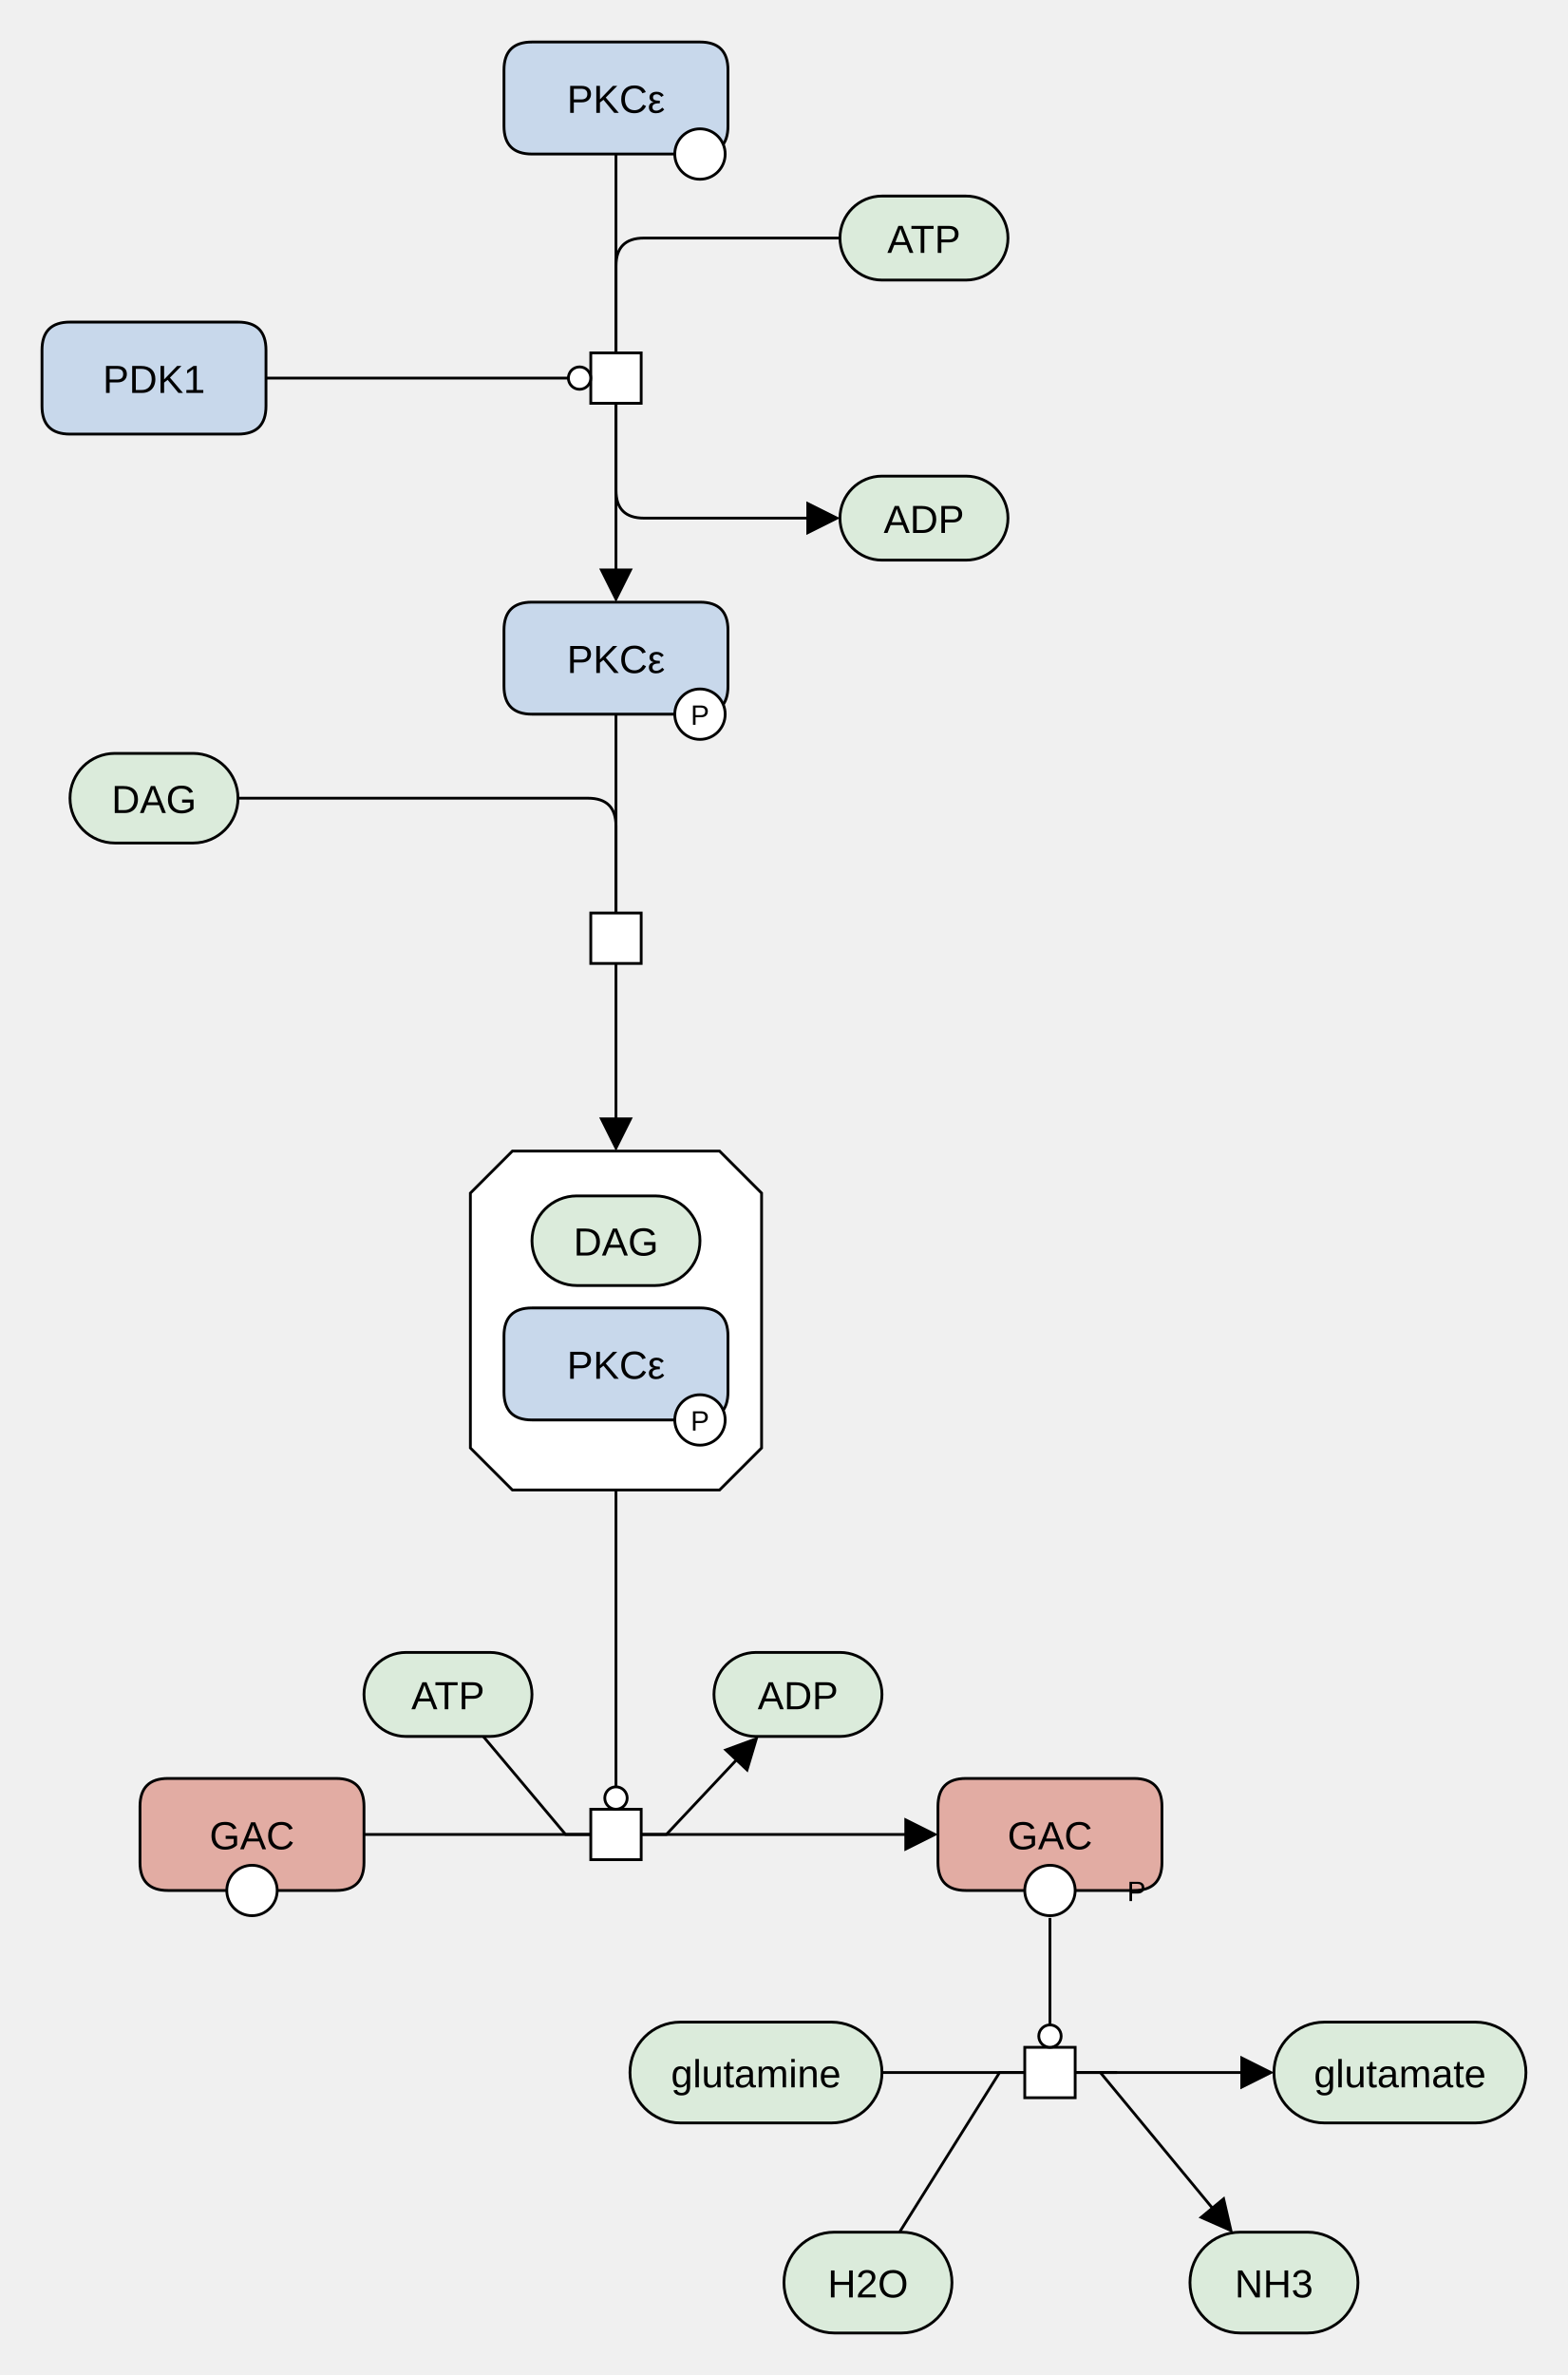
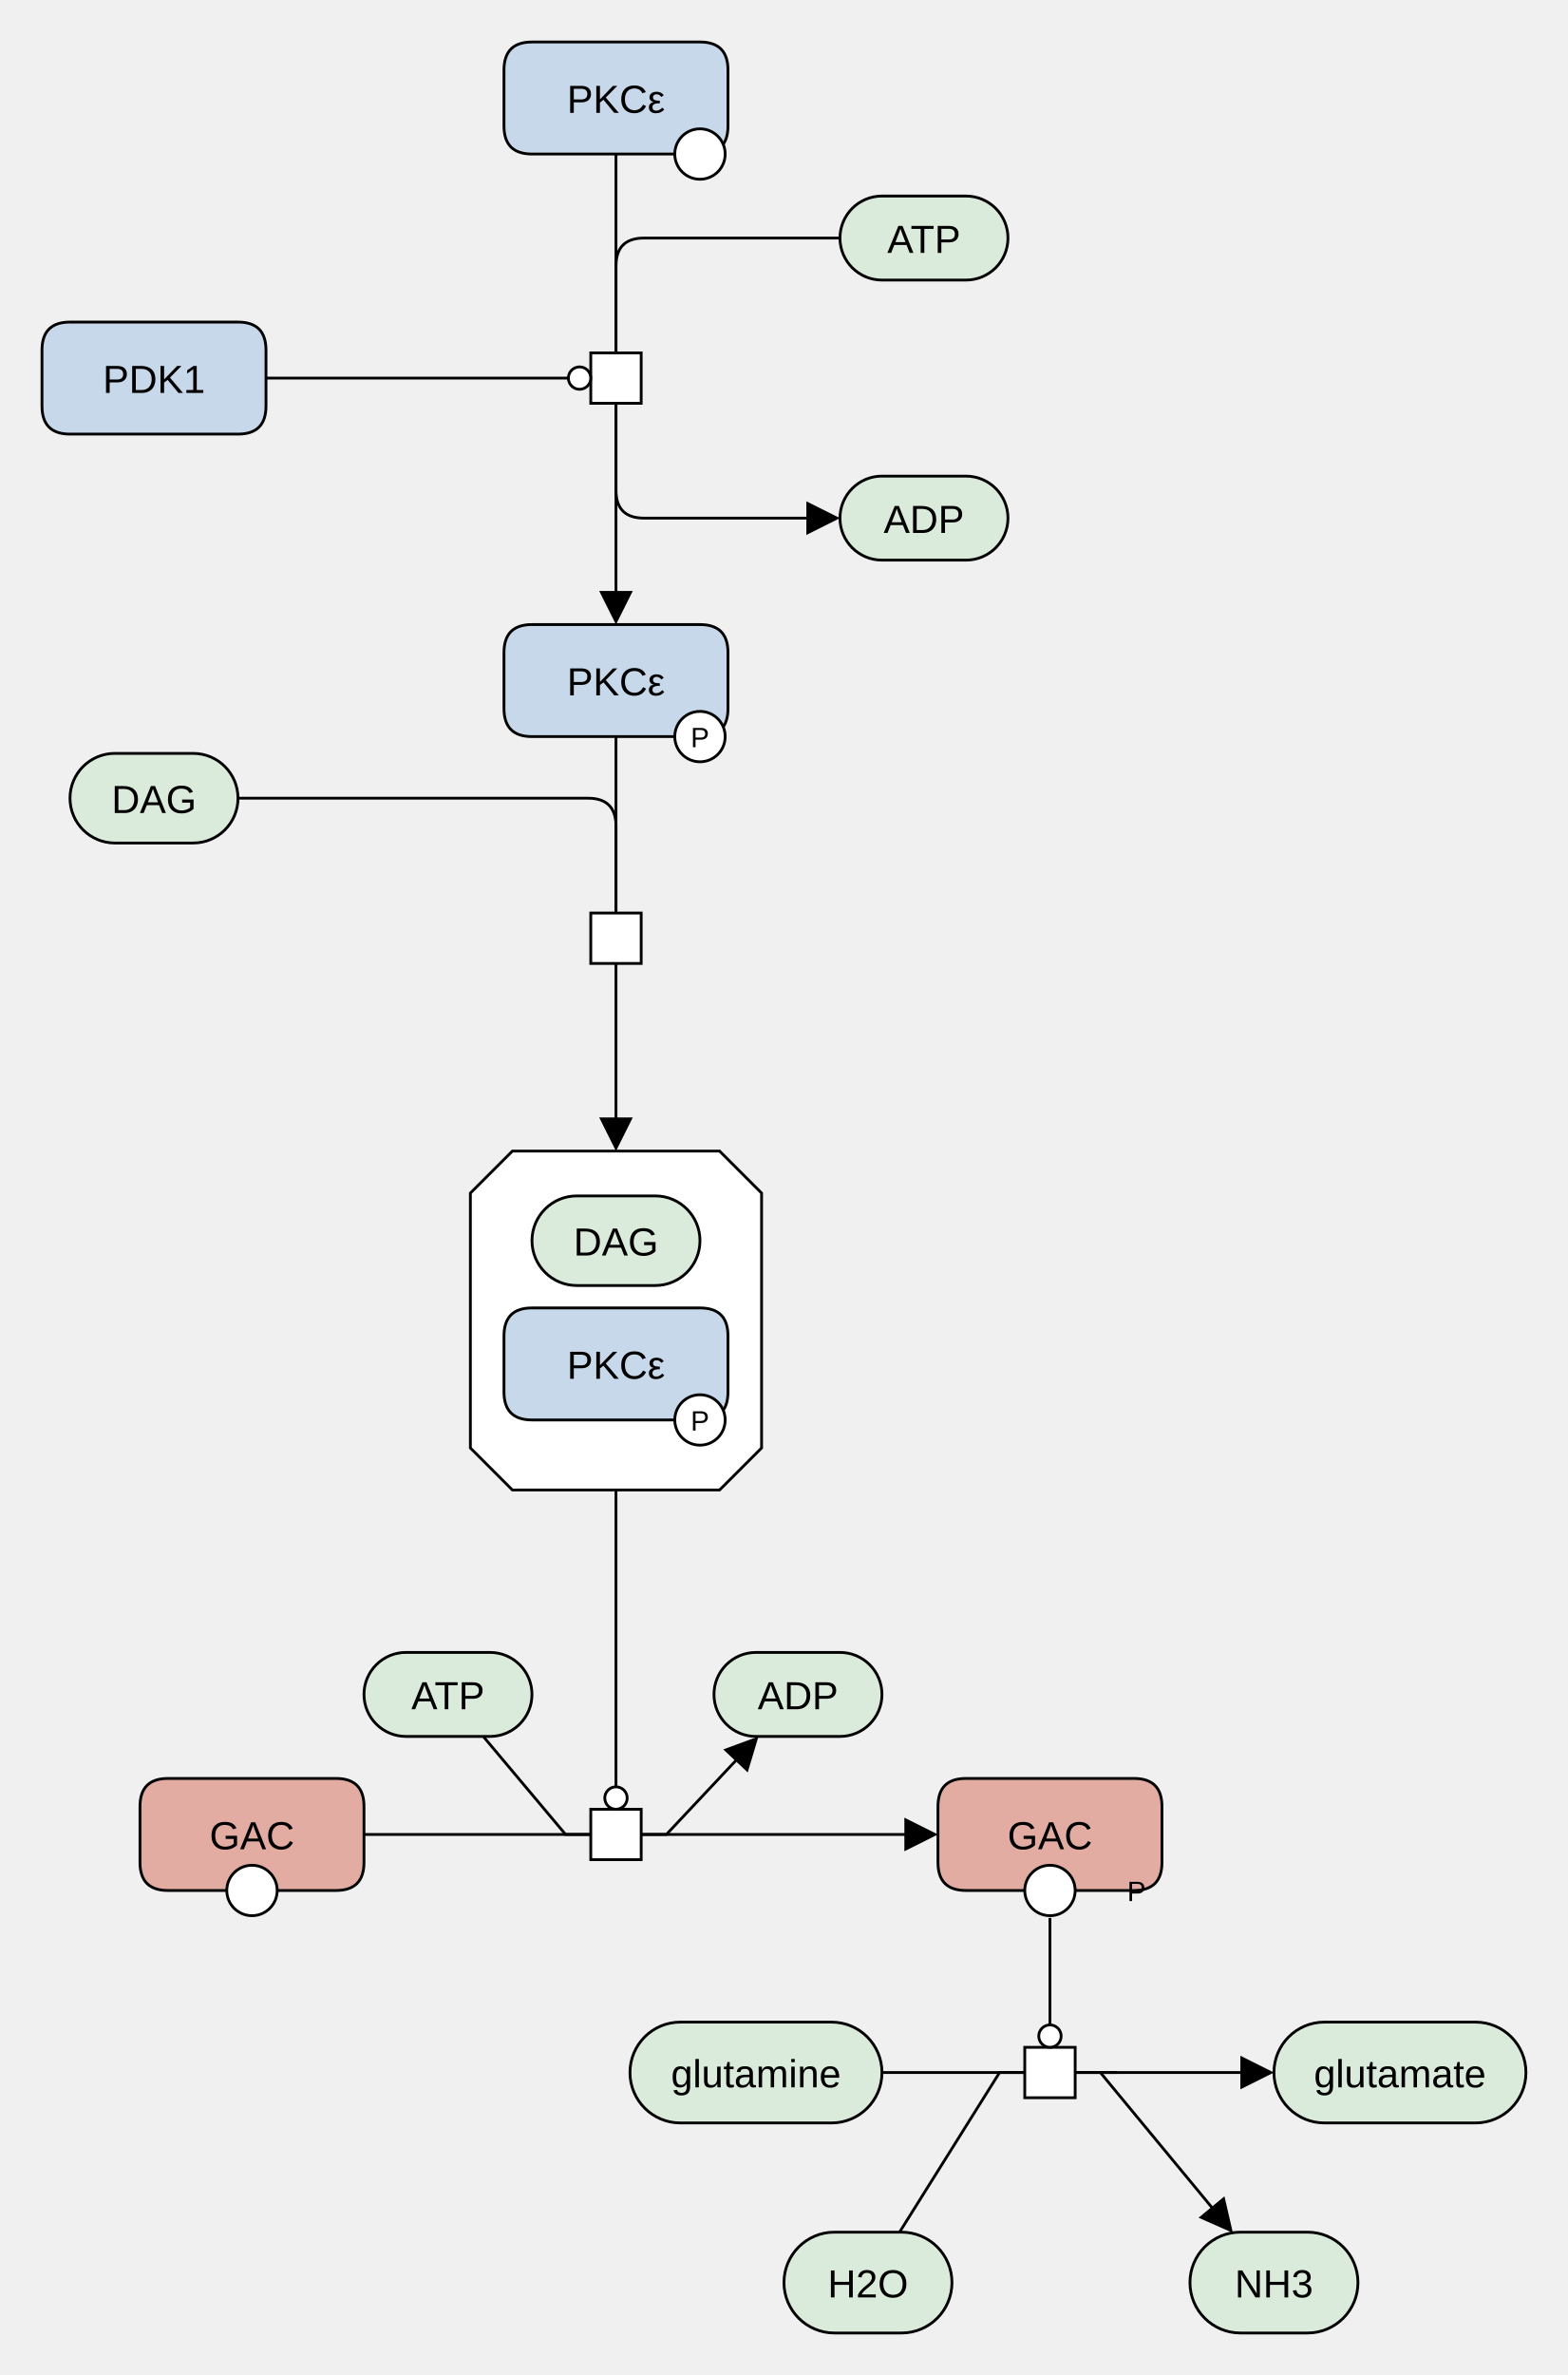
<svg xmlns="http://www.w3.org/2000/svg" width="560" height="848" viewBox="0 0 560 848" stroke-linecap="butt" stroke-miterlimit="10">
  <g transform="translate(-125,265)">
    <path d="M308 146 L382 146 L397 161 L397 252 L382 267 L308 267 L293 252 L293 161 Z" fill="#FFFFFF" stroke="none" />
    <path d="M308 146 L382 146 L397 161 L397 252 L382 267 L308 267 L293 252 L293 161 Z" fill="none" stroke="#000000" />
    <path d="M315 178 C315 169.163 322.163 162 331 162 L359 162 C367.837 162 375 169.163 375 178 L375 178 C375 186.837 367.837 194 359 194 L331 194 C322.163 194 315 186.837 315 178 Z" fill="#DBEBDB" stroke="none" />
    <path d="M315 178 C315 169.163 322.163 162 331 162 L359 162 C367.837 162 375 169.163 375 178 L375 178 C375 186.837 367.837 194 359 194 L331 194 C322.163 194 315 186.837 315 178 Z" fill="none" stroke="#000000" />
    <text x="345" y="183.291" text-anchor="middle" font-family="'Dialog', Arial, Helvetica, sans-serif" font-size="14" fill="#000000" stroke="none" xml:space="preserve">DAG</text>
    <path d="M305 212 Q305 202 315 202 L375 202 Q385 202 385 212 L385 232 Q385 242 375 242 L315 242 Q305 242 305 232 Z" fill="#C8D8EB" stroke="none" />
    <path d="M305 212 Q305 202 315 202 L375 202 Q385 202 385 212 L385 232 Q385 242 375 242 L315 242 Q305 242 305 232 Z" fill="none" stroke="#000000" />
    <text x="345" y="227.291" text-anchor="middle" font-family="'Dialog', Arial, Helvetica, sans-serif" font-size="14" fill="#000000" stroke="none" xml:space="preserve">PKCε</text>
    <path d="M366 242 C366 237.029 370.029 233 375 233 L375 233 C379.971 233 384 237.029 384 242 L384 242 C384 246.971 379.971 251 375 251 L375 251 C370.029 251 366 246.971 366 242 Z" fill="#FFFFFF" stroke="none" />
    <path d="M366 242 C366 237.029 370.029 233 375 233 L375 233 C379.971 233 384 237.029 384 242 L384 242 C384 246.971 379.971 251 375 251 L375 251 C370.029 251 366 246.971 366 242 Z" fill="none" stroke="#000000" />
    <text x="375" y="245.78" text-anchor="middle" font-family="'Dialog', Arial, Helvetica, sans-serif" font-size="10" fill="#000000" stroke="none" xml:space="preserve">P</text>
    <path d="M150 20 C150 11.163 157.163 4 166 4 L194 4 C202.837 4 210 11.163 210 20 L210 20 C210 28.837 202.837 36 194 36 L166 36 C157.163 36 150 28.837 150 20 Z" fill="#DBEBDB" stroke="none" />
    <path d="M150 20 C150 11.163 157.163 4 166 4 L194 4 C202.837 4 210 11.163 210 20 L210 20 C210 28.837 202.837 36 194 36 L166 36 C157.163 36 150 28.837 150 20 Z" fill="none" stroke="#000000" />
    <text x="180" y="25.291" text-anchor="middle" font-family="'Dialog', Arial, Helvetica, sans-serif" font-size="14" fill="#000000" stroke="none" xml:space="preserve">DAG</text>
    <path d="M336 61 L354 61 L354 79 L336 79 Z" fill="#FFFFFF" stroke="none" />
    <path d="M336 61 L354 61 L354 79 L336 79 Z" fill="none" stroke="#000000" />
-     <path d="M305 -40 Q305 -50 315 -50 L375 -50 Q385 -50 385 -40 L385 -20 Q385 -10 375 -10 L315 -10 Q305 -10 305 -20 Z" fill="#C8D8EB" stroke="none" />
-     <path d="M305 -40 Q305 -50 315 -50 L375 -50 Q385 -50 385 -40 L385 -20 Q385 -10 375 -10 L315 -10 Q305 -10 305 -20 Z" fill="none" stroke="#000000" />
-     <text x="345" y="-24.709" text-anchor="middle" font-family="'Dialog', Arial, Helvetica, sans-serif" font-size="14" fill="#000000" stroke="none" xml:space="preserve">PKCε</text>
-     <path d="M366 -10 C366 -14.971 370.029 -19 375 -19 L375 -19 C379.971 -19 384 -14.971 384 -10 L384 -10 C384 -5.029 379.971 -1 375 -1 L375 -1 C370.029 -1 366 -5.029 366 -10 Z" fill="#FFFFFF" stroke="none" />
-     <path d="M366 -10 C366 -14.971 370.029 -19 375 -19 L375 -19 C379.971 -19 384 -14.971 384 -10 L384 -10 C384 -5.029 379.971 -1 375 -1 L375 -1 C370.029 -1 366 -5.029 366 -10 Z" fill="none" stroke="#000000" />
-     <text x="375" y="-6.221" text-anchor="middle" font-family="'Dialog', Arial, Helvetica, sans-serif" font-size="10" fill="#000000" stroke="none" xml:space="preserve">P</text>
+     <path d="M305 -32 Q305 -42 315 -42 L375 -42 Q385 -42 385 -32 L385 -12 Q385 -2 375 -2 L315 -2 Q305 -2 305 -12 Z" fill="#C8D8EB" stroke="none" />
+     <path d="M305 -32 Q305 -42 315 -42 L375 -42 Q385 -42 385 -32 L385 -12 Q385 -2 375 -2 L315 -2 Q305 -2 305 -12 Z" fill="none" stroke="#000000" />
+     <text x="345" y="-16.709" text-anchor="middle" font-family="'Dialog', Arial, Helvetica, sans-serif" font-size="14" fill="#000000" stroke="none" xml:space="preserve">PKCε</text>
+     <path d="M366 -2 C366 -6.971 370.029 -11 375 -11 L375 -11 C379.971 -11 384 -6.971 384 -2 L384 -2 C384 2.971 379.971 7 375 7 L375 7 C370.029 7 366 2.971 366 -2 Z" fill="#FFFFFF" stroke="none" />
+     <path d="M366 -2 C366 -6.971 370.029 -11 375 -11 L375 -11 C379.971 -11 384 -6.971 384 -2 L384 -2 C384 2.971 379.971 7 375 7 L375 7 C370.029 7 366 2.971 366 -2 Z" fill="none" stroke="#000000" />
+     <text x="375" y="1.78" text-anchor="middle" font-family="'Dialog', Arial, Helvetica, sans-serif" font-size="10" fill="#000000" stroke="none" xml:space="preserve">P</text>
    <path d="M425 -80 C425 -88.284 431.716 -95 440 -95 L470 -95 C478.284 -95 485 -88.284 485 -80 L485 -80 C485 -71.716 478.284 -65 470 -65 L440 -65 C431.716 -65 425 -71.716 425 -80 Z" fill="#DBEBDB" stroke="none" />
    <path d="M425 -80 C425 -88.284 431.716 -95 440 -95 L470 -95 C478.284 -95 485 -88.284 485 -80 L485 -80 C485 -71.716 478.284 -65 470 -65 L440 -65 C431.716 -65 425 -71.716 425 -80 Z" fill="none" stroke="#000000" />
    <text x="455" y="-74.709" text-anchor="middle" font-family="'Dialog', Arial, Helvetica, sans-serif" font-size="14" fill="#000000" stroke="none" xml:space="preserve">ADP</text>
    <path d="M425 -180 C425 -188.285 431.716 -195 440 -195 L470 -195 C478.284 -195 485 -188.285 485 -180 L485 -180 C485 -171.715 478.284 -165 470 -165 L440 -165 C431.716 -165 425 -171.715 425 -180 Z" fill="#DBEBDB" stroke="none" />
    <path d="M425 -180 C425 -188.285 431.716 -195 440 -195 L470 -195 C478.284 -195 485 -188.285 485 -180 L485 -180 C485 -171.715 478.284 -165 470 -165 L440 -165 C431.716 -165 425 -171.715 425 -180 Z" fill="none" stroke="#000000" />
    <text x="455" y="-174.709" text-anchor="middle" font-family="'Dialog', Arial, Helvetica, sans-serif" font-size="14" fill="#000000" stroke="none" xml:space="preserve">ATP</text>
    <path d="M140 -140 Q140 -150 150 -150 L210 -150 Q220 -150 220 -140 L220 -120 Q220 -110 210 -110 L150 -110 Q140 -110 140 -120 Z" fill="#C8D8EB" stroke="none" />
    <path d="M140 -140 Q140 -150 150 -150 L210 -150 Q220 -150 220 -140 L220 -120 Q220 -110 210 -110 L150 -110 Q140 -110 140 -120 Z" fill="none" stroke="#000000" />
    <text x="180" y="-124.709" text-anchor="middle" font-family="'Dialog', Arial, Helvetica, sans-serif" font-size="14" fill="#000000" stroke="none" xml:space="preserve">PDK1</text>
    <path d="M336 -139 L354 -139 L354 -121 L336 -121 Z" fill="#FFFFFF" stroke="none" />
    <path d="M336 -139 L354 -139 L354 -121 L336 -121 Z" fill="none" stroke="#000000" />
    <path d="M305 -240 Q305 -250 315 -250 L375 -250 Q385 -250 385 -240 L385 -220 Q385 -210 375 -210 L315 -210 Q305 -210 305 -220 Z" fill="#C8D8EB" stroke="none" />
    <path d="M305 -240 Q305 -250 315 -250 L375 -250 Q385 -250 385 -240 L385 -220 Q385 -210 375 -210 L315 -210 Q305 -210 305 -220 Z" fill="none" stroke="#000000" />
    <text x="345" y="-224.709" text-anchor="middle" font-family="'Dialog', Arial, Helvetica, sans-serif" font-size="14" fill="#000000" stroke="none" xml:space="preserve">PKCε</text>
    <path d="M366 -210 C366 -214.971 370.029 -219 375 -219 L375 -219 C379.971 -219 384 -214.971 384 -210 L384 -210 C384 -205.029 379.971 -201 375 -201 L375 -201 C370.029 -201 366 -205.029 366 -210 Z" fill="#FFFFFF" stroke="none" />
    <path d="M366 -210 C366 -214.971 370.029 -219 375 -219 L375 -219 C379.971 -219 384 -214.971 384 -210 L384 -210 C384 -205.029 379.971 -201 375 -201 L375 -201 C370.029 -201 366 -205.029 366 -210 Z" fill="none" stroke="#000000" />
    <path d="M175 380 Q175 370 185 370 L245 370 Q255 370 255 380 L255 400 Q255 410 245 410 L185 410 Q175 410 175 400 Z" fill="#E2ACA3" stroke="none" />
    <path d="M175 380 Q175 370 185 370 L245 370 Q255 370 255 380 L255 400 Q255 410 245 410 L185 410 Q175 410 175 400 Z" fill="none" stroke="#000000" />
    <text x="215" y="395.291" text-anchor="middle" font-family="'Dialog', Arial, Helvetica, sans-serif" font-size="14" fill="#000000" stroke="none" xml:space="preserve">GAC</text>
    <path d="M206 410 C206 405.029 210.029 401 215 401 L215 401 C219.971 401 224 405.029 224 410 L224 410 C224 414.971 219.971 419 215 419 L215 419 C210.029 419 206 414.971 206 410 Z" fill="#FFFFFF" stroke="none" />
    <path d="M206 410 C206 405.029 210.029 401 215 401 L215 401 C219.971 401 224 405.029 224 410 L224 410 C224 414.971 219.971 419 215 419 L215 419 C210.029 419 206 414.971 206 410 Z" fill="none" stroke="#000000" />
    <path d="M350 475 C350 465.059 358.059 457 368 457 L422 457 C431.941 457 440 465.059 440 475 L440 475 C440 484.941 431.941 493 422 493 L368 493 C358.059 493 350 484.941 350 475 Z" fill="#DBEBDB" stroke="none" />
    <path d="M350 475 C350 465.059 358.059 457 368 457 L422 457 C431.941 457 440 465.059 440 475 L440 475 C440 484.941 431.941 493 422 493 L368 493 C358.059 493 350 484.941 350 475 Z" fill="none" stroke="#000000" />
    <text x="395" y="480.291" text-anchor="middle" font-family="'Dialog', Arial, Helvetica, sans-serif" font-size="14" fill="#000000" stroke="none" xml:space="preserve">glutamine</text>
    <path d="M405 550 C405 540.059 413.059 532 423 532 L447 532 C456.941 532 465 540.059 465 550 L465 550 C465 559.941 456.941 568 447 568 L423 568 C413.059 568 405 559.941 405 550 Z" fill="#DBEBDB" stroke="none" />
    <path d="M405 550 C405 540.059 413.059 532 423 532 L447 532 C456.941 532 465 540.059 465 550 L465 550 C465 559.941 456.941 568 447 568 L423 568 C413.059 568 405 559.941 405 550 Z" fill="none" stroke="#000000" />
    <text x="435" y="555.291" text-anchor="middle" font-family="'Dialog', Arial, Helvetica, sans-serif" font-size="14" fill="#000000" stroke="none" xml:space="preserve">H2O</text>
    <path d="M580 475 C580 465.059 588.059 457 598 457 L652 457 C661.941 457 670 465.059 670 475 L670 475 C670 484.941 661.941 493 652 493 L598 493 C588.059 493 580 484.941 580 475 Z" fill="#DBEBDB" stroke="none" />
    <path d="M580 475 C580 465.059 588.059 457 598 457 L652 457 C661.941 457 670 465.059 670 475 L670 475 C670 484.941 661.941 493 652 493 L598 493 C588.059 493 580 484.941 580 475 Z" fill="none" stroke="#000000" />
    <text x="625" y="480.291" text-anchor="middle" font-family="'Dialog', Arial, Helvetica, sans-serif" font-size="14" fill="#000000" stroke="none" xml:space="preserve">glutamate</text>
    <path d="M550 550 C550 540.059 558.059 532 568 532 L592 532 C601.941 532 610 540.059 610 550 L610 550 C610 559.941 601.941 568 592 568 L568 568 C558.059 568 550 559.941 550 550 Z" fill="#DBEBDB" stroke="none" />
    <path d="M550 550 C550 540.059 558.059 532 568 532 L592 532 C601.941 532 610 540.059 610 550 L610 550 C610 559.941 601.941 568 592 568 L568 568 C558.059 568 550 559.941 550 550 Z" fill="none" stroke="#000000" />
    <text x="580" y="555.291" text-anchor="middle" font-family="'Dialog', Arial, Helvetica, sans-serif" font-size="14" fill="#000000" stroke="none" xml:space="preserve">NH3</text>
    <path d="M460 380 Q460 370 470 370 L530 370 Q540 370 540 380 L540 400 Q540 410 530 410 L470 410 Q460 410 460 400 Z" fill="#E2ACA3" stroke="none" />
    <path d="M460 380 Q460 370 470 370 L530 370 Q540 370 540 380 L540 400 Q540 410 530 410 L470 410 Q460 410 460 400 Z" fill="none" stroke="#000000" />
    <text x="500" y="395.291" text-anchor="middle" font-family="'Dialog', Arial, Helvetica, sans-serif" font-size="14" fill="#000000" stroke="none" xml:space="preserve">GAC</text>
    <path d="M491 410 C491 405.029 495.029 401 500 401 L500 401 C504.971 401 509 405.029 509 410 L509 410 C509 414.971 504.971 419 500 419 L500 419 C495.029 419 491 414.971 491 410 Z" fill="#FFFFFF" stroke="none" />
    <path d="M491 410 C491 405.029 495.029 401 500 401 L500 401 C504.971 401 509 405.029 509 410 L509 410 C509 414.971 504.971 419 500 419 L500 419 C495.029 419 491 414.971 491 410 Z" fill="none" stroke="#000000" />
    <text x="534.233" y="413.779" text-anchor="end" font-family="'Dialog', Arial, Helvetica, sans-serif" font-size="10" fill="#000000" stroke="none" xml:space="preserve">P</text>
    <path d="M491 466 L509 466 L509 484 L491 484 Z" fill="#FFFFFF" stroke="none" />
    <path d="M491 466 L509 466 L509 484 L491 484 Z" fill="none" stroke="#000000" />
    <path d="M255 340 C255 331.716 261.716 325 270 325 L300 325 C308.284 325 315 331.716 315 340 L315 340 C315 348.284 308.284 355 300 355 L270 355 C261.716 355 255 348.284 255 340 Z" fill="#DBEBDB" stroke="none" />
    <path d="M255 340 C255 331.716 261.716 325 270 325 L300 325 C308.284 325 315 331.716 315 340 L315 340 C315 348.284 308.284 355 300 355 L270 355 C261.716 355 255 348.284 255 340 Z" fill="none" stroke="#000000" />
    <text x="285" y="345.291" text-anchor="middle" font-family="'Dialog', Arial, Helvetica, sans-serif" font-size="14" fill="#000000" stroke="none" xml:space="preserve">ATP</text>
    <path d="M336 381 L354 381 L354 399 L336 399 Z" fill="#FFFFFF" stroke="none" />
    <path d="M336 381 L354 381 L354 399 L336 399 Z" fill="none" stroke="#000000" />
    <path d="M380 340 C380 331.716 386.716 325 395 325 L425 325 C433.284 325 440 331.716 440 340 L440 340 C440 348.284 433.284 355 425 355 L395 355 C386.716 355 380 348.284 380 340 Z" fill="#DBEBDB" stroke="none" />
    <path d="M380 340 C380 331.716 386.716 325 395 325 L425 325 C433.284 325 440 331.716 440 340 L440 340 C440 348.284 433.284 355 425 355 L395 355 C386.716 355 380 348.284 380 340 Z" fill="none" stroke="#000000" />
    <text x="410" y="345.291" text-anchor="middle" font-family="'Dialog', Arial, Helvetica, sans-serif" font-size="14" fill="#000000" stroke="none" xml:space="preserve">ADP</text>
-     <path d="M255 390 L327 390 L336 390" fill="none" stroke="#000000" />
-     <path d="M354 390 L363 390 L449 390" fill="none" stroke="#000000" />
+     <path d="M255 390 L336 390" fill="none" stroke="#000000" />
+     <path d="M354 390 L449 390" fill="none" stroke="#000000" />
    <path d="M460 390 L448 396 L448 384 Z" fill="#000000" stroke="none" />
    <path d="M345 267 L345 373" fill="none" stroke="#000000" />
    <circle cx="345" cy="377" r="4" fill="white" stroke="#000000" />
-     <path d="M440 475 L482 475 L491 475" fill="none" stroke="#000000" />
+     <path d="M440 475 L491 475" fill="none" stroke="#000000" />
    <path d="M446.28 532 L482 475 L491 475" fill="none" stroke="#000000" />
-     <path d="M509 475 L518 475 L569 475" fill="none" stroke="#000000" />
+     <path d="M509 475 L569 475" fill="none" stroke="#000000" />
    <path d="M580 475 L568 481 L568 469 Z" fill="#000000" stroke="none" />
    <path d="M509 475 L524 475 L518 475 L558.333 523.79" fill="none" stroke="#000000" />
    <path d="M565.341 532.268 L553.071 526.842 L562.32 519.196 Z" fill="#000000" stroke="none" />
    <path d="M500 419.8 L500 458" fill="none" stroke="#000000" />
    <circle cx="500" cy="462" r="4" fill="white" stroke="#000000" />
    <path d="M297.6 355 L327 390 L336 390" fill="none" stroke="#000000" />
    <path d="M354 390 L363 390 L388.366 363.015" fill="none" stroke="#000000" />
    <path d="M395.9 355 L392.053 367.853 L383.309 359.634 Z" fill="#000000" stroke="none" />
    <path d="M345 -210 L345 -139" fill="none" stroke="#000000" />
-     <path d="M345 -121 L345 -61" fill="none" stroke="#000000" />
-     <path d="M345 -50 L339 -62 L351 -62 Z" fill="#000000" stroke="none" />
+     <path d="M345 -121 L345 -53" fill="none" stroke="#000000" />
+     <path d="M345 -42 L339 -54 L351 -54 Z" fill="#000000" stroke="none" />
    <path d="M220 -130 L328 -130" fill="none" stroke="#000000" />
    <circle cx="332" cy="-130" r="4" fill="white" stroke="#000000" />
    <path d="M425 -180 L355 -180 Q345 -180 345 -170 L345 -139" fill="none" stroke="#000000" />
    <path d="M345 -121 L345 -90 Q345 -80 355 -80 L414 -80" fill="none" stroke="#000000" />
    <path d="M425 -80 L413 -74 L413 -86 Z" fill="#000000" stroke="none" />
-     <path d="M345 -10 L345 61" fill="none" stroke="#000000" />
+     <path d="M345 -2 L345 61" fill="none" stroke="#000000" />
    <path d="M210 20 L335 20 Q345 20 345 30 L345 61" fill="none" stroke="#000000" />
    <path d="M345 79 L345 135" fill="none" stroke="#000000" />
    <path d="M345 146 L339 134 L351 134 Z" fill="#000000" stroke="none" />
  </g>
</svg>
